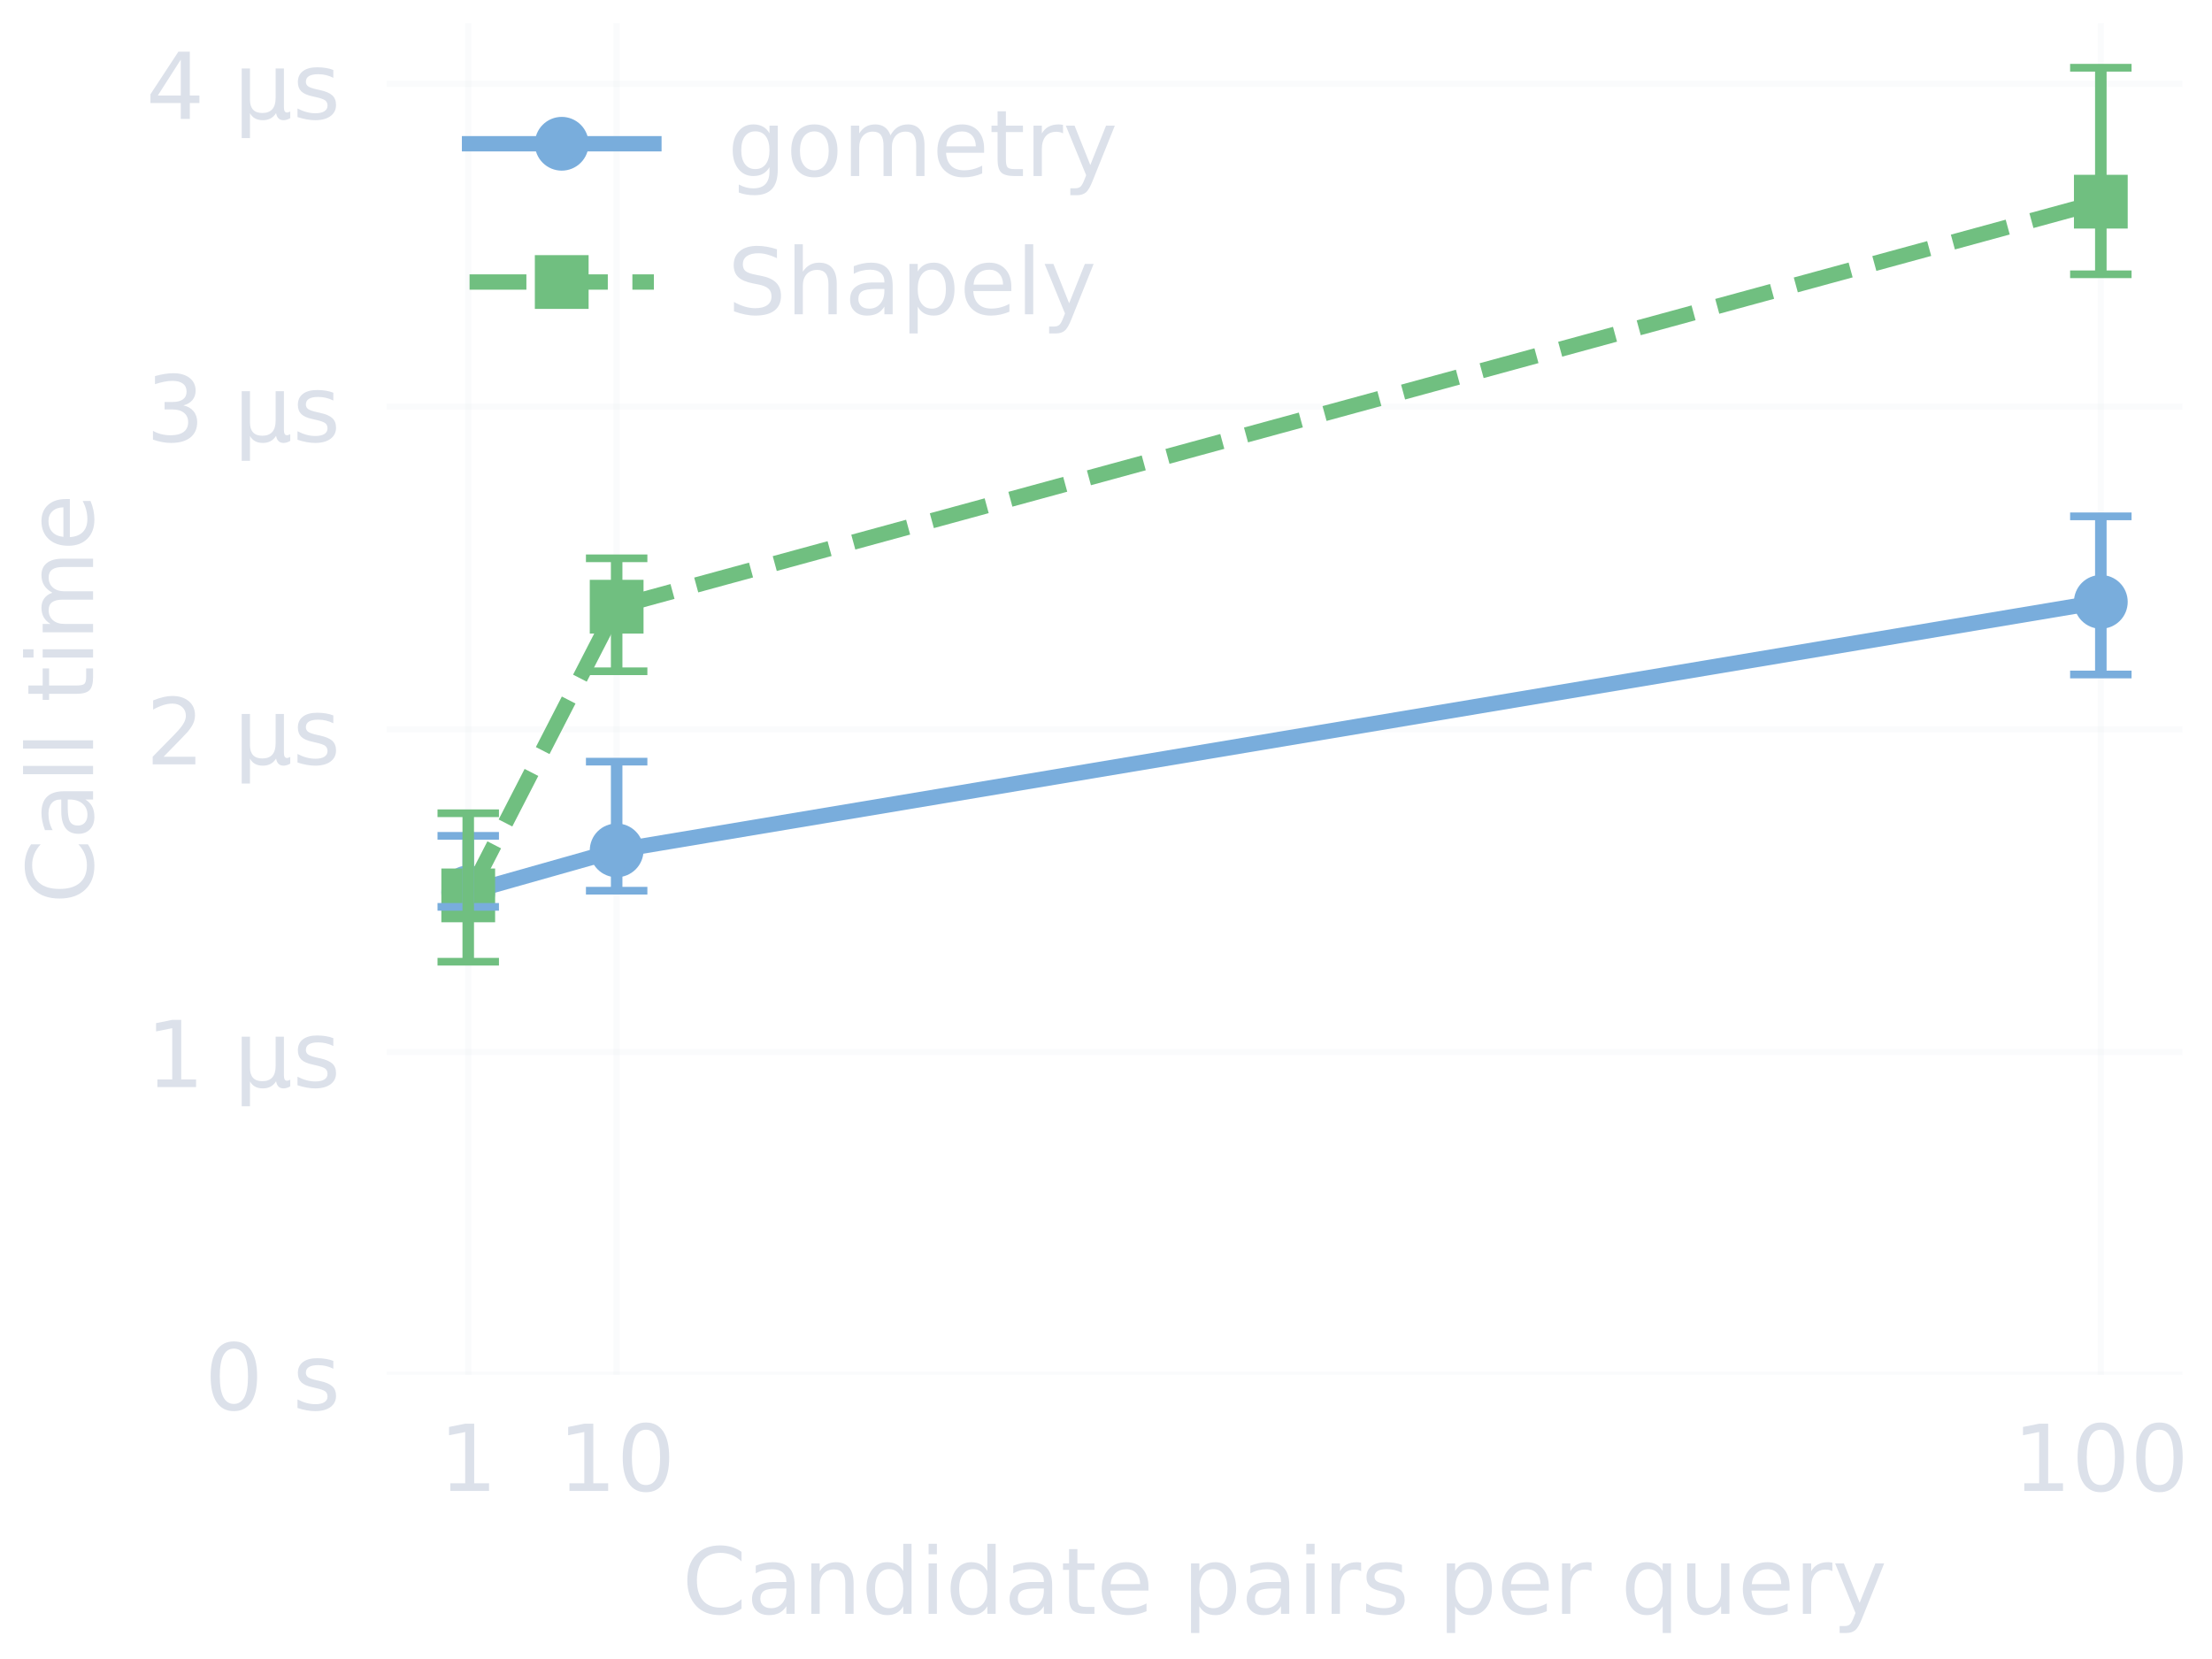
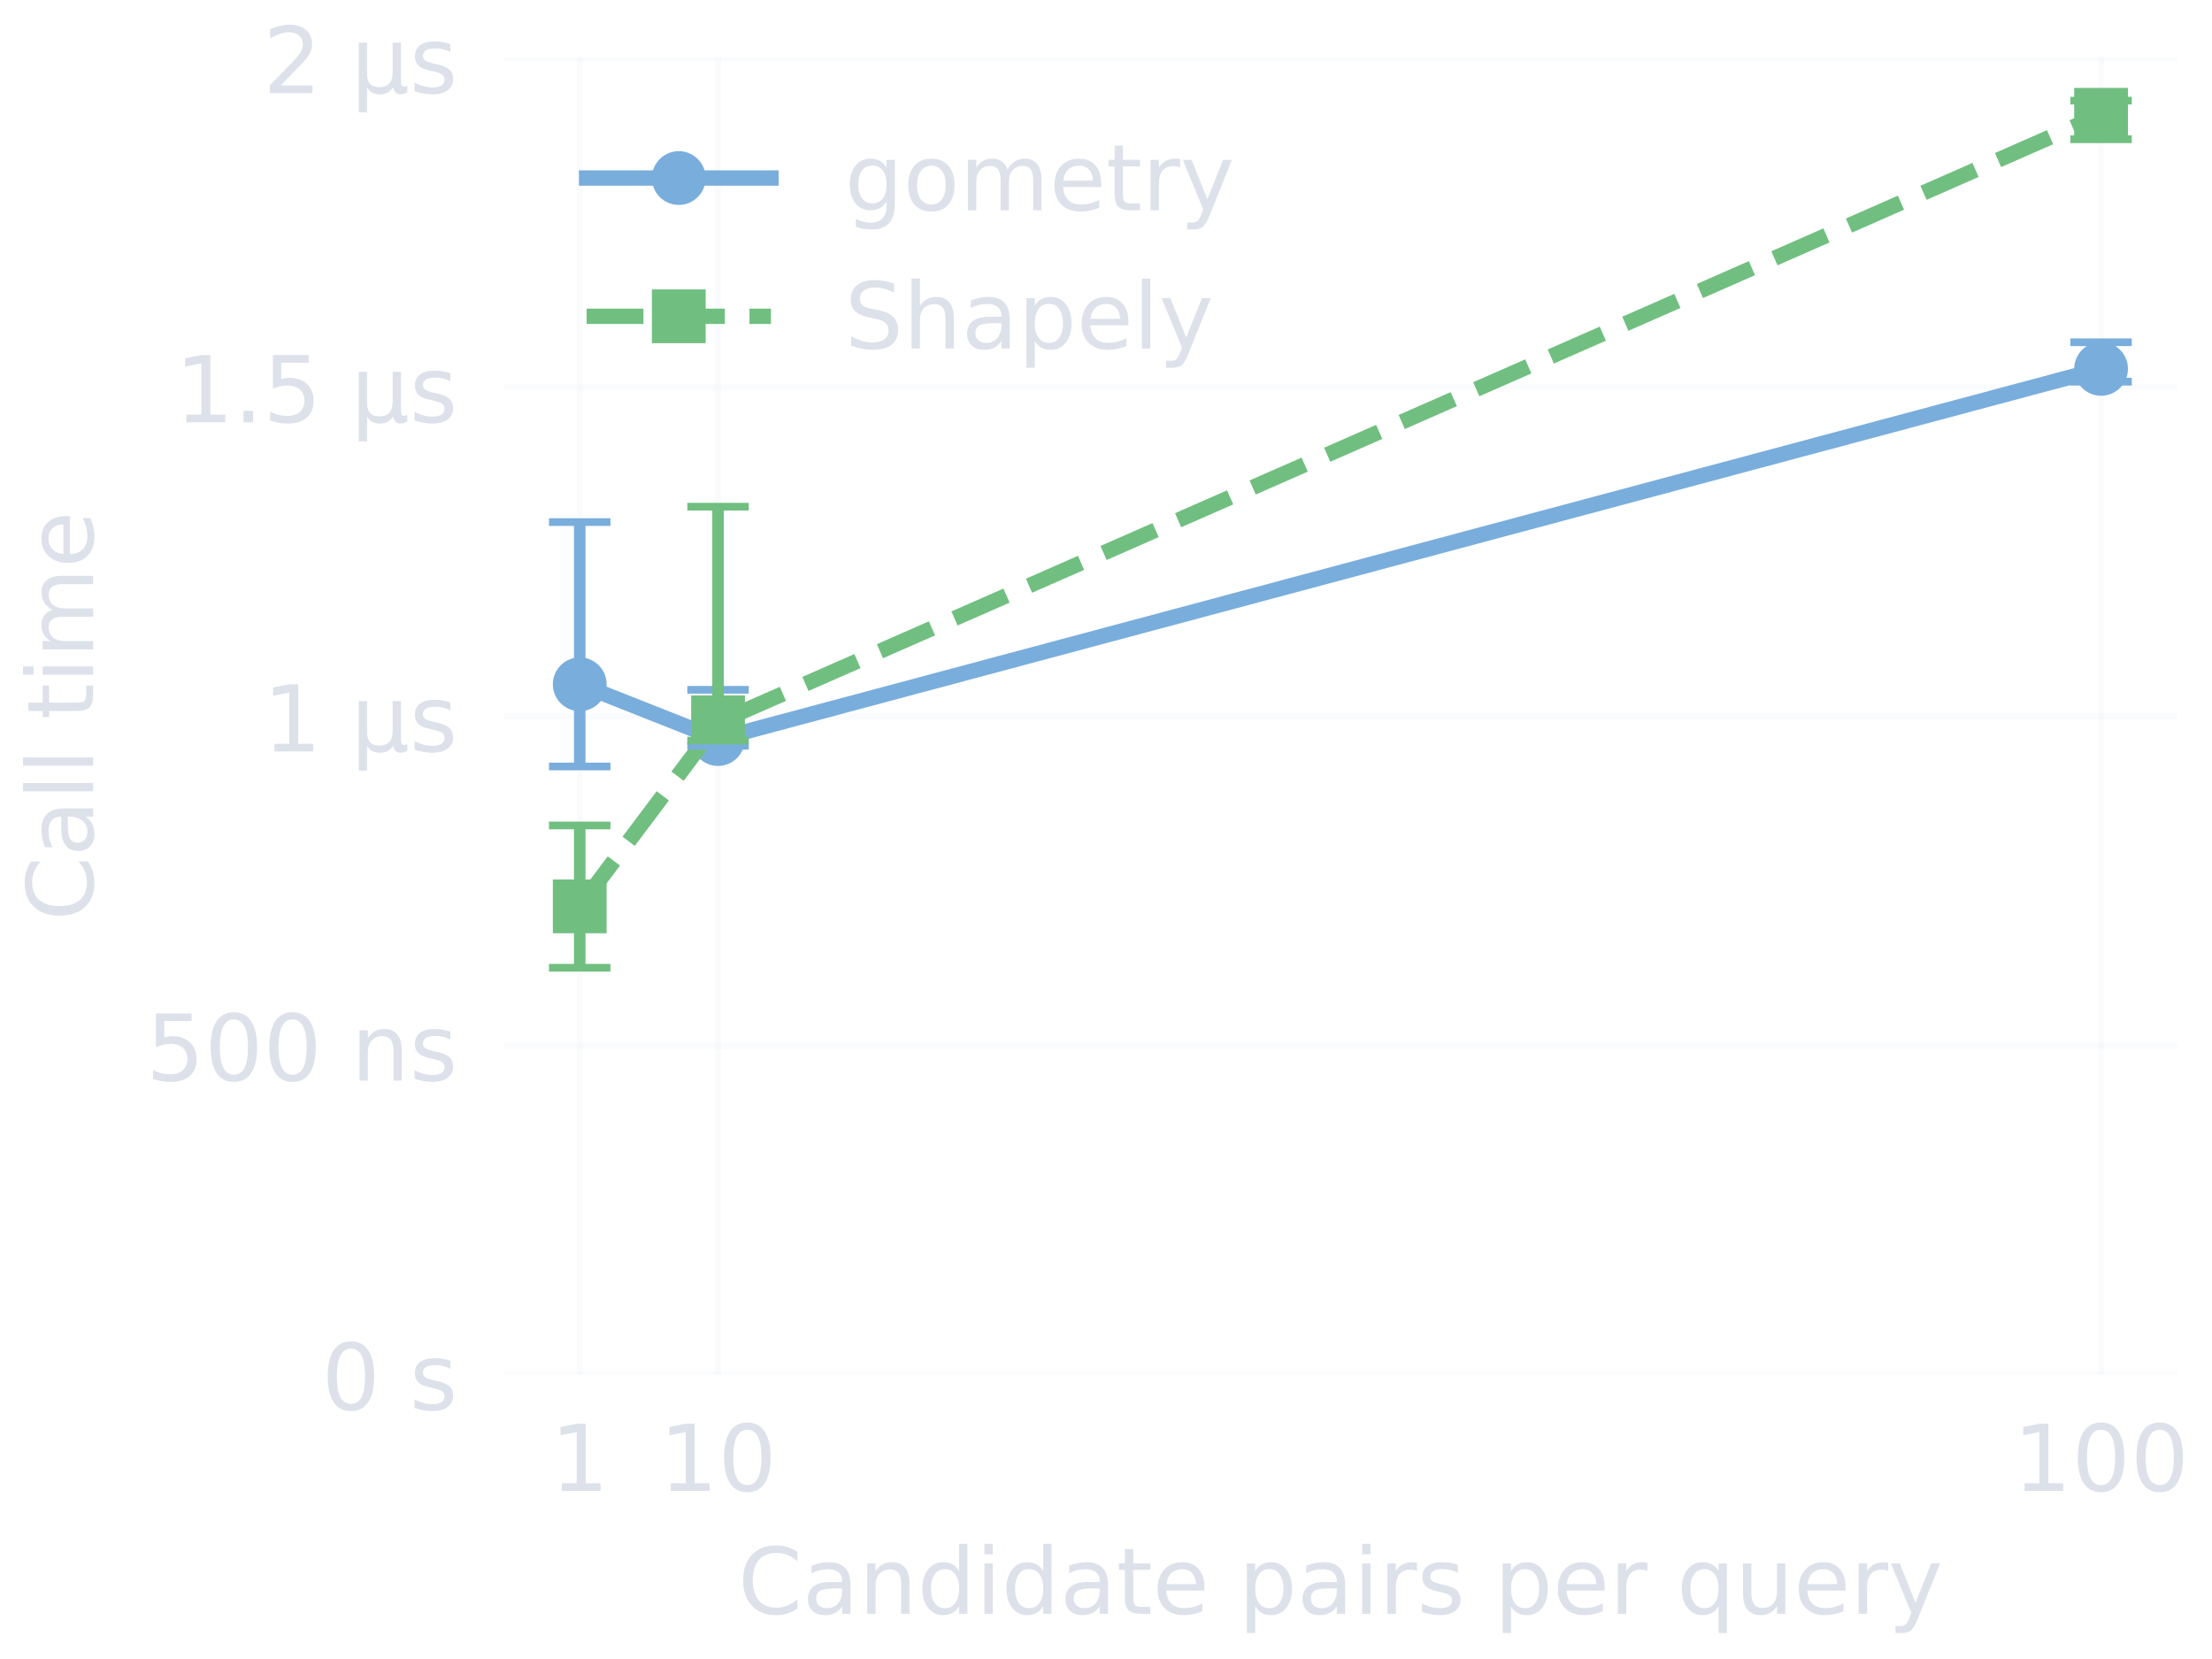
<svg xmlns="http://www.w3.org/2000/svg" xmlns:xlink="http://www.w3.org/1999/xlink" width="288pt" height="216pt" viewBox="0 0 288 216" version="1.1">
  <defs>
    <style type="text/css">*{stroke-linejoin: round; stroke-linecap: butt}</style>
  </defs>
  <g id="figure_1">
    <g id="patch_1">
      <path d="M 0 216 L 288 216 L 288 0 L 0 0 L 0 216 z " style="fill: none" />
    </g>
    <g id="axes_1">
      <g id="patch_2">
-         <path d="M 50.336 178.999 L 284.154 178.999 L 284.154 3 L 50.336 3 L 50.336 178.999 z " style="fill: none" />
+         <path d="M 65.576 178.999 L 283.462 178.999 L 283.462 7.461 L 65.576 7.461 L 65.576 178.999 z " style="fill: none" />
      </g>
      <g id="matplotlib.axis_1">
        <g id="xtick_1">
          <g id="line2d_1">
-             <path d="M 60.964 178.999 L 60.964 3 " clip-path="url(#pb2b42c8d13)" style="fill: none; stroke: #dce1ea; stroke-opacity: 0.16; stroke-width: 0.8; stroke-linecap: square" />
+             <path d="M 75.48 178.999 L 75.48 7.461 " clip-path="url(#paa96f9e204)" style="fill: none; stroke: #dce1ea; stroke-opacity: 0.16; stroke-width: 0.8; stroke-linecap: square" />
          </g>
          <g id="line2d_2" />
          <g id="text_1">
-             <g style="fill: #dce1ea" transform="translate(57.14678 194.116) scale(0.12 -0.12)">
+             <g style="fill: #dce1ea" transform="translate(71.66256 194.116) scale(0.12 -0.12)">
              <defs>
                <path id="DejaVuSans-14" d="M 794 531 L 1825 531 L 1825 4091 L 703 3866 L 703 4441 L 1819 4666 L 2450 4666 L 2450 531 L 3481 531 L 3481 0 L 794 0 L 794 531 z " transform="scale(0.015625)" />
              </defs>
              <use xlink:href="#DejaVuSans-14" />
            </g>
          </g>
        </g>
        <g id="xtick_2">
          <g id="line2d_3">
-             <path d="M 80.288 178.999 L 80.288 3 " clip-path="url(#pb2b42c8d13)" style="fill: none; stroke: #dce1ea; stroke-opacity: 0.16; stroke-width: 0.8; stroke-linecap: square" />
+             <path d="M 93.487 178.999 L 93.487 7.461 " clip-path="url(#paa96f9e204)" style="fill: none; stroke: #dce1ea; stroke-opacity: 0.16; stroke-width: 0.8; stroke-linecap: square" />
          </g>
          <g id="line2d_4" />
          <g id="text_2">
-             <g style="fill: #dce1ea" transform="translate(72.65309 194.116) scale(0.12 -0.12)">
+             <g style="fill: #dce1ea" transform="translate(85.85213 194.116) scale(0.12 -0.12)">
              <defs>
                <path id="DejaVuSans-13" d="M 2034 4250 Q 1547 4250 1301 3770 Q 1056 3291 1056 2328 Q 1056 1369 1301 889 Q 1547 409 2034 409 Q 2525 409 2770 889 Q 3016 1369 3016 2328 Q 3016 3291 2770 3770 Q 2525 4250 2034 4250 z M 2034 4750 Q 2819 4750 3233 4129 Q 3647 3509 3647 2328 Q 3647 1150 3233 529 Q 2819 -91 2034 -91 Q 1250 -91 836 529 Q 422 1150 422 2328 Q 422 3509 836 4129 Q 1250 4750 2034 4750 z " transform="scale(0.015625)" />
              </defs>
              <use xlink:href="#DejaVuSans-14" />
              <use xlink:href="#DejaVuSans-13" transform="translate(63.625 0)" />
            </g>
          </g>
        </g>
        <g id="xtick_3">
          <g id="line2d_5">
-             <path d="M 273.526 178.999 L 273.526 3 " clip-path="url(#pb2b42c8d13)" style="fill: none; stroke: #dce1ea; stroke-opacity: 0.16; stroke-width: 0.8; stroke-linecap: square" />
+             <path d="M 273.558 178.999 L 273.558 7.461 " clip-path="url(#paa96f9e204)" style="fill: none; stroke: #dce1ea; stroke-opacity: 0.16; stroke-width: 0.8; stroke-linecap: square" />
          </g>
          <g id="line2d_6" />
          <g id="text_3">
-             <g style="fill: #dce1ea" transform="translate(262.0738 194.116) scale(0.12 -0.12)">
+             <g style="fill: #dce1ea" transform="translate(262.1053 194.116) scale(0.12 -0.12)">
              <use xlink:href="#DejaVuSans-14" />
              <use xlink:href="#DejaVuSans-13" transform="translate(63.625 0)" />
              <use xlink:href="#DejaVuSans-13" transform="translate(127.25 0)" />
            </g>
          </g>
        </g>
        <g id="text_4">
-           <g style="fill: #dce1ea" transform="translate(88.8159 210.1169) scale(0.12 -0.12)">
+           <g style="fill: #dce1ea" transform="translate(96.08954 210.1169) scale(0.12 -0.12)">
            <defs>
              <path id="DejaVuSans-26" d="M 4122 4306 L 4122 3641 Q 3803 3938 3442 4084 Q 3081 4231 2675 4231 Q 1875 4231 1450 3742 Q 1025 3253 1025 2328 Q 1025 1406 1450 917 Q 1875 428 2675 428 Q 3081 428 3442 575 Q 3803 722 4122 1019 L 4122 359 Q 3791 134 3420 21 Q 3050 -91 2638 -91 Q 1578 -91 968 557 Q 359 1206 359 2328 Q 359 3453 968 4101 Q 1578 4750 2638 4750 Q 3056 4750 3426 4639 Q 3797 4528 4122 4306 z " transform="scale(0.015625)" />
              <path id="DejaVuSans-44" d="M 2194 1759 Q 1497 1759 1228 1600 Q 959 1441 959 1056 Q 959 750 1161 570 Q 1363 391 1709 391 Q 2188 391 2477 730 Q 2766 1069 2766 1631 L 2766 1759 L 2194 1759 z M 3341 1997 L 3341 0 L 2766 0 L 2766 531 Q 2569 213 2275 61 Q 1981 -91 1556 -91 Q 1019 -91 701 211 Q 384 513 384 1019 Q 384 1609 779 1909 Q 1175 2209 1959 2209 L 2766 2209 L 2766 2266 Q 2766 2663 2505 2880 Q 2244 3097 1772 3097 Q 1472 3097 1187 3025 Q 903 2953 641 2809 L 641 3341 Q 956 3463 1253 3523 Q 1550 3584 1831 3584 Q 2591 3584 2966 3190 Q 3341 2797 3341 1997 z " transform="scale(0.015625)" />
              <path id="DejaVuSans-51" d="M 3513 2113 L 3513 0 L 2938 0 L 2938 2094 Q 2938 2591 2744 2837 Q 2550 3084 2163 3084 Q 1697 3084 1428 2787 Q 1159 2491 1159 1978 L 1159 0 L 581 0 L 581 3500 L 1159 3500 L 1159 2956 Q 1366 3272 1645 3428 Q 1925 3584 2291 3584 Q 2894 3584 3203 3211 Q 3513 2838 3513 2113 z " transform="scale(0.015625)" />
              <path id="DejaVuSans-47" d="M 2906 2969 L 2906 4863 L 3481 4863 L 3481 0 L 2906 0 L 2906 525 Q 2725 213 2448 61 Q 2172 -91 1784 -91 Q 1150 -91 751 415 Q 353 922 353 1747 Q 353 2572 751 3078 Q 1150 3584 1784 3584 Q 2172 3584 2448 3432 Q 2725 3281 2906 2969 z M 947 1747 Q 947 1113 1208 752 Q 1469 391 1925 391 Q 2381 391 2643 752 Q 2906 1113 2906 1747 Q 2906 2381 2643 2742 Q 2381 3103 1925 3103 Q 1469 3103 1208 2742 Q 947 2381 947 1747 z " transform="scale(0.015625)" />
              <path id="DejaVuSans-4c" d="M 603 3500 L 1178 3500 L 1178 0 L 603 0 L 603 3500 z M 603 4863 L 1178 4863 L 1178 4134 L 603 4134 L 603 4863 z " transform="scale(0.015625)" />
              <path id="DejaVuSans-57" d="M 1172 4494 L 1172 3500 L 2356 3500 L 2356 3053 L 1172 3053 L 1172 1153 Q 1172 725 1289 603 Q 1406 481 1766 481 L 2356 481 L 2356 0 L 1766 0 Q 1100 0 847 248 Q 594 497 594 1153 L 594 3053 L 172 3053 L 172 3500 L 594 3500 L 594 4494 L 1172 4494 z " transform="scale(0.015625)" />
              <path id="DejaVuSans-48" d="M 3597 1894 L 3597 1613 L 953 1613 Q 991 1019 1311 708 Q 1631 397 2203 397 Q 2534 397 2845 478 Q 3156 559 3463 722 L 3463 178 Q 3153 47 2828 -22 Q 2503 -91 2169 -91 Q 1331 -91 842 396 Q 353 884 353 1716 Q 353 2575 817 3079 Q 1281 3584 2069 3584 Q 2775 3584 3186 3129 Q 3597 2675 3597 1894 z M 3022 2063 Q 3016 2534 2758 2815 Q 2500 3097 2075 3097 Q 1594 3097 1305 2825 Q 1016 2553 972 2059 L 3022 2063 z " transform="scale(0.015625)" />
              <path id="DejaVuSans-3" transform="scale(0.015625)" />
              <path id="DejaVuSans-53" d="M 1159 525 L 1159 -1331 L 581 -1331 L 581 3500 L 1159 3500 L 1159 2969 Q 1341 3281 1617 3432 Q 1894 3584 2278 3584 Q 2916 3584 3314 3078 Q 3713 2572 3713 1747 Q 3713 922 3314 415 Q 2916 -91 2278 -91 Q 1894 -91 1617 61 Q 1341 213 1159 525 z M 3116 1747 Q 3116 2381 2855 2742 Q 2594 3103 2138 3103 Q 1681 3103 1420 2742 Q 1159 2381 1159 1747 Q 1159 1113 1420 752 Q 1681 391 2138 391 Q 2594 391 2855 752 Q 3116 1113 3116 1747 z " transform="scale(0.015625)" />
              <path id="DejaVuSans-55" d="M 2631 2963 Q 2534 3019 2420 3045 Q 2306 3072 2169 3072 Q 1681 3072 1420 2755 Q 1159 2438 1159 1844 L 1159 0 L 581 0 L 581 3500 L 1159 3500 L 1159 2956 Q 1341 3275 1631 3429 Q 1922 3584 2338 3584 Q 2397 3584 2469 3576 Q 2541 3569 2628 3553 L 2631 2963 z " transform="scale(0.015625)" />
              <path id="DejaVuSans-56" d="M 2834 3397 L 2834 2853 Q 2591 2978 2328 3040 Q 2066 3103 1784 3103 Q 1356 3103 1142 2972 Q 928 2841 928 2578 Q 928 2378 1081 2264 Q 1234 2150 1697 2047 L 1894 2003 Q 2506 1872 2764 1633 Q 3022 1394 3022 966 Q 3022 478 2636 193 Q 2250 -91 1575 -91 Q 1294 -91 989 -36 Q 684 19 347 128 L 347 722 Q 666 556 975 473 Q 1284 391 1588 391 Q 1994 391 2212 530 Q 2431 669 2431 922 Q 2431 1156 2273 1281 Q 2116 1406 1581 1522 L 1381 1569 Q 847 1681 609 1914 Q 372 2147 372 2553 Q 372 3047 722 3315 Q 1072 3584 1716 3584 Q 2034 3584 2315 3537 Q 2597 3491 2834 3397 z " transform="scale(0.015625)" />
              <path id="DejaVuSans-54" d="M 947 1747 Q 947 1113 1208 752 Q 1469 391 1925 391 Q 2381 391 2643 752 Q 2906 1113 2906 1747 Q 2906 2381 2643 2742 Q 2381 3103 1925 3103 Q 1469 3103 1208 2742 Q 947 2381 947 1747 z M 2906 525 Q 2725 213 2448 61 Q 2172 -91 1784 -91 Q 1150 -91 751 415 Q 353 922 353 1747 Q 353 2572 751 3078 Q 1150 3584 1784 3584 Q 2172 3584 2448 3432 Q 2725 3281 2906 2969 L 2906 3500 L 3481 3500 L 3481 -1331 L 2906 -1331 L 2906 525 z " transform="scale(0.015625)" />
              <path id="DejaVuSans-58" d="M 544 1381 L 544 3500 L 1119 3500 L 1119 1403 Q 1119 906 1312 657 Q 1506 409 1894 409 Q 2359 409 2629 706 Q 2900 1003 2900 1516 L 2900 3500 L 3475 3500 L 3475 0 L 2900 0 L 2900 538 Q 2691 219 2414 64 Q 2138 -91 1772 -91 Q 1169 -91 856 284 Q 544 659 544 1381 z M 1991 3584 L 1991 3584 z " transform="scale(0.015625)" />
              <path id="DejaVuSans-5c" d="M 2059 -325 Q 1816 -950 1584 -1140 Q 1353 -1331 966 -1331 L 506 -1331 L 506 -850 L 844 -850 Q 1081 -850 1212 -737 Q 1344 -625 1503 -206 L 1606 56 L 191 3500 L 800 3500 L 1894 763 L 2988 3500 L 3597 3500 L 2059 -325 z " transform="scale(0.015625)" />
            </defs>
            <use xlink:href="#DejaVuSans-26" />
            <use xlink:href="#DejaVuSans-44" transform="translate(69.82812 0)" />
            <use xlink:href="#DejaVuSans-51" transform="translate(131.1094 0)" />
            <use xlink:href="#DejaVuSans-47" transform="translate(194.4844 0)" />
            <use xlink:href="#DejaVuSans-4c" transform="translate(257.9688 0)" />
            <use xlink:href="#DejaVuSans-47" transform="translate(285.75 0)" />
            <use xlink:href="#DejaVuSans-44" transform="translate(349.2344 0)" />
            <use xlink:href="#DejaVuSans-57" transform="translate(410.5156 0)" />
            <use xlink:href="#DejaVuSans-48" transform="translate(449.7188 0)" />
            <use xlink:href="#DejaVuSans-3" transform="translate(511.25 0)" />
            <use xlink:href="#DejaVuSans-53" transform="translate(543.0312 0)" />
            <use xlink:href="#DejaVuSans-44" transform="translate(606.5156 0)" />
            <use xlink:href="#DejaVuSans-4c" transform="translate(667.7969 0)" />
            <use xlink:href="#DejaVuSans-55" transform="translate(695.5781 0)" />
            <use xlink:href="#DejaVuSans-56" transform="translate(736.6875 0)" />
            <use xlink:href="#DejaVuSans-3" transform="translate(788.7812 0)" />
            <use xlink:href="#DejaVuSans-53" transform="translate(820.5625 0)" />
            <use xlink:href="#DejaVuSans-48" transform="translate(884.0469 0)" />
            <use xlink:href="#DejaVuSans-55" transform="translate(945.5781 0)" />
            <use xlink:href="#DejaVuSans-3" transform="translate(986.6875 0)" />
            <use xlink:href="#DejaVuSans-54" transform="translate(1018.469 0)" />
            <use xlink:href="#DejaVuSans-58" transform="translate(1081.953 0)" />
            <use xlink:href="#DejaVuSans-48" transform="translate(1145.328 0)" />
            <use xlink:href="#DejaVuSans-55" transform="translate(1206.859 0)" />
            <use xlink:href="#DejaVuSans-5c" transform="translate(1247.969 0)" />
          </g>
        </g>
      </g>
      <g id="matplotlib.axis_2">
        <g id="ytick_1">
          <g id="line2d_7">
-             <path d="M 50.336 178.999 L 284.154 178.999 " clip-path="url(#pb2b42c8d13)" style="fill: none; stroke: #dce1ea; stroke-opacity: 0.16; stroke-width: 0.8; stroke-linecap: square" />
+             <path d="M 65.576 178.999 L 283.462 178.999 " clip-path="url(#paa96f9e204)" style="fill: none; stroke: #dce1ea; stroke-opacity: 0.16; stroke-width: 0.8; stroke-linecap: square" />
          </g>
          <g id="line2d_8" />
          <g id="text_5">
-             <g style="fill: #dce1ea" transform="translate(26.63618 183.5574) scale(0.12 -0.12)">
+             <g style="fill: #dce1ea" transform="translate(41.87618 183.5574) scale(0.12 -0.12)">
              <use xlink:href="#DejaVuSans-13" />
              <use xlink:href="#DejaVuSans-3" transform="translate(63.625 0)" />
              <use xlink:href="#DejaVuSans-56" transform="translate(95.40625 0)" />
            </g>
          </g>
        </g>
        <g id="ytick_2">
          <g id="line2d_9">
-             <path d="M 50.336 136.979 L 284.154 136.979 " clip-path="url(#pb2b42c8d13)" style="fill: none; stroke: #dce1ea; stroke-opacity: 0.16; stroke-width: 0.8; stroke-linecap: square" />
+             <path d="M 65.576 136.139 L 283.462 136.139 " clip-path="url(#paa96f9e204)" style="fill: none; stroke: #dce1ea; stroke-opacity: 0.16; stroke-width: 0.8; stroke-linecap: square" />
          </g>
          <g id="line2d_10" />
          <g id="text_6">
-             <g style="fill: #dce1ea" transform="translate(19.00118 141.5379) scale(0.12 -0.12)">
+             <g style="fill: #dce1ea" transform="translate(19.00118 140.6974) scale(0.12 -0.12)">
+               <defs>
+                 <path id="DejaVuSans-18" d="M 691 4666 L 3169 4666 L 3169 4134 L 1269 4134 L 1269 2991 Q 1406 3038 1543 3061 Q 1681 3084 1819 3084 Q 2600 3084 3056 2656 Q 3513 2228 3513 1497 Q 3513 744 3044 326 Q 2575 -91 1722 -91 Q 1428 -91 1123 -41 Q 819 9 494 109 L 494 744 Q 775 591 1075 516 Q 1375 441 1709 441 Q 2250 441 2565 725 Q 2881 1009 2881 1497 Q 2881 1984 2565 2268 Q 2250 2553 1709 2553 Q 1456 2553 1204 2497 Q 953 2441 691 2322 L 691 4666 z " transform="scale(0.015625)" />
+               </defs>
+               <use xlink:href="#DejaVuSans-18" />
+               <use xlink:href="#DejaVuSans-13" transform="translate(63.625 0)" />
+               <use xlink:href="#DejaVuSans-13" transform="translate(127.25 0)" />
+               <use xlink:href="#DejaVuSans-3" transform="translate(190.875 0)" />
+               <use xlink:href="#DejaVuSans-51" transform="translate(222.6562 0)" />
+               <use xlink:href="#DejaVuSans-56" transform="translate(286.0312 0)" />
+             </g>
+           </g>
+         </g>
+         <g id="ytick_3">
+           <g id="line2d_11">
+             <path d="M 65.576 93.279 L 283.462 93.279 " clip-path="url(#paa96f9e204)" style="fill: none; stroke: #dce1ea; stroke-opacity: 0.16; stroke-width: 0.8; stroke-linecap: square" />
+           </g>
+           <g id="line2d_12" />
+           <g id="text_7">
+             <g style="fill: #dce1ea" transform="translate(34.24118 97.83742) scale(0.12 -0.12)">
              <defs>
                <path id="DejaVuSans-77" d="M 544 -1331 L 544 3500 L 1119 3500 L 1119 1325 Q 1119 872 1334 640 Q 1550 409 1972 409 Q 2434 409 2667 671 Q 2900 934 2900 1459 L 2900 3500 L 3475 3500 L 3475 806 Q 3475 619 3529 530 Q 3584 441 3700 441 Q 3728 441 3778 458 Q 3828 475 3916 513 L 3916 50 Q 3788 -22 3673 -56 Q 3559 -91 3450 -91 Q 3234 -91 3106 31 Q 2978 153 2931 403 Q 2775 156 2548 32 Q 2322 -91 2016 -91 Q 1697 -91 1473 31 Q 1250 153 1119 397 L 1119 -1331 L 544 -1331 z " transform="scale(0.015625)" />
              </defs>
              <use xlink:href="#DejaVuSans-14" />
              <use xlink:href="#DejaVuSans-3" transform="translate(63.625 0)" />
              <use xlink:href="#DejaVuSans-77" transform="translate(95.40625 0)" />
              <use xlink:href="#DejaVuSans-56" transform="translate(159.0312 0)" />
            </g>
          </g>
        </g>
-         <g id="ytick_3">
-           <g id="line2d_11">
-             <path d="M 50.336 94.96 L 284.154 94.96 " clip-path="url(#pb2b42c8d13)" style="fill: none; stroke: #dce1ea; stroke-opacity: 0.16; stroke-width: 0.8; stroke-linecap: square" />
-           </g>
-           <g id="line2d_12" />
-           <g id="text_7">
-             <g style="fill: #dce1ea" transform="translate(19.00118 99.51846) scale(0.12 -0.12)">
+         <g id="ytick_4">
+           <g id="line2d_13">
+             <path d="M 65.576 50.419 L 283.462 50.419 " clip-path="url(#paa96f9e204)" style="fill: none; stroke: #dce1ea; stroke-opacity: 0.16; stroke-width: 0.8; stroke-linecap: square" />
+           </g>
+           <g id="line2d_14" />
+           <g id="text_8">
+             <g style="fill: #dce1ea" transform="translate(22.79243 54.97743) scale(0.12 -0.12)">
+               <defs>
+                 <path id="DejaVuSans-11" d="M 684 794 L 1344 794 L 1344 0 L 684 0 L 684 794 z " transform="scale(0.015625)" />
+               </defs>
+               <use xlink:href="#DejaVuSans-14" />
+               <use xlink:href="#DejaVuSans-11" transform="translate(63.625 0)" />
+               <use xlink:href="#DejaVuSans-18" transform="translate(95.40625 0)" />
+               <use xlink:href="#DejaVuSans-3" transform="translate(159.0312 0)" />
+               <use xlink:href="#DejaVuSans-77" transform="translate(190.8125 0)" />
+               <use xlink:href="#DejaVuSans-56" transform="translate(254.4375 0)" />
+             </g>
+           </g>
+         </g>
+         <g id="ytick_5">
+           <g id="line2d_15">
+             <path d="M 65.576 7.559 L 283.462 7.559 " clip-path="url(#paa96f9e204)" style="fill: none; stroke: #dce1ea; stroke-opacity: 0.16; stroke-width: 0.8; stroke-linecap: square" />
+           </g>
+           <g id="line2d_16" />
+           <g id="text_9">
+             <g style="fill: #dce1ea" transform="translate(34.24118 12.11743) scale(0.12 -0.12)">
              <defs>
                <path id="DejaVuSans-15" d="M 1228 531 L 3431 531 L 3431 0 L 469 0 L 469 531 Q 828 903 1448 1529 Q 2069 2156 2228 2338 Q 2531 2678 2651 2914 Q 2772 3150 2772 3378 Q 2772 3750 2511 3984 Q 2250 4219 1831 4219 Q 1534 4219 1204 4116 Q 875 4013 500 3803 L 500 4441 Q 881 4594 1212 4672 Q 1544 4750 1819 4750 Q 2544 4750 2975 4387 Q 3406 4025 3406 3419 Q 3406 3131 3298 2873 Q 3191 2616 2906 2266 Q 2828 2175 2409 1742 Q 1991 1309 1228 531 z " transform="scale(0.015625)" />
              </defs>
              <use xlink:href="#DejaVuSans-15" />
              <use xlink:href="#DejaVuSans-3" transform="translate(63.625 0)" />
              <use xlink:href="#DejaVuSans-77" transform="translate(95.40625 0)" />
              <use xlink:href="#DejaVuSans-56" transform="translate(159.0312 0)" />
            </g>
          </g>
        </g>
-         <g id="ytick_4">
-           <g id="line2d_13">
-             <path d="M 50.336 52.94 L 284.154 52.94 " clip-path="url(#pb2b42c8d13)" style="fill: none; stroke: #dce1ea; stroke-opacity: 0.16; stroke-width: 0.8; stroke-linecap: square" />
-           </g>
-           <g id="line2d_14" />
-           <g id="text_8">
-             <g style="fill: #dce1ea" transform="translate(19.00118 57.49898) scale(0.12 -0.12)">
-               <defs>
-                 <path id="DejaVuSans-16" d="M 2597 2516 Q 3050 2419 3304 2112 Q 3559 1806 3559 1356 Q 3559 666 3084 287 Q 2609 -91 1734 -91 Q 1441 -91 1130 -33 Q 819 25 488 141 L 488 750 Q 750 597 1062 519 Q 1375 441 1716 441 Q 2309 441 2620 675 Q 2931 909 2931 1356 Q 2931 1769 2642 2001 Q 2353 2234 1838 2234 L 1294 2234 L 1294 2753 L 1863 2753 Q 2328 2753 2575 2939 Q 2822 3125 2822 3475 Q 2822 3834 2567 4026 Q 2313 4219 1838 4219 Q 1578 4219 1281 4162 Q 984 4106 628 3988 L 628 4550 Q 988 4650 1302 4700 Q 1616 4750 1894 4750 Q 2613 4750 3031 4423 Q 3450 4097 3450 3541 Q 3450 3153 3228 2886 Q 3006 2619 2597 2516 z " transform="scale(0.015625)" />
-               </defs>
-               <use xlink:href="#DejaVuSans-16" />
-               <use xlink:href="#DejaVuSans-3" transform="translate(63.625 0)" />
-               <use xlink:href="#DejaVuSans-77" transform="translate(95.40625 0)" />
-               <use xlink:href="#DejaVuSans-56" transform="translate(159.0312 0)" />
-             </g>
-           </g>
-         </g>
-         <g id="ytick_5">
-           <g id="line2d_15">
-             <path d="M 50.336 10.921 L 284.154 10.921 " clip-path="url(#pb2b42c8d13)" style="fill: none; stroke: #dce1ea; stroke-opacity: 0.16; stroke-width: 0.8; stroke-linecap: square" />
-           </g>
-           <g id="line2d_16" />
-           <g id="text_9">
-             <g style="fill: #dce1ea" transform="translate(19.00118 15.4795) scale(0.12 -0.12)">
-               <defs>
-                 <path id="DejaVuSans-17" d="M 2419 4116 L 825 1625 L 2419 1625 L 2419 4116 z M 2253 4666 L 3047 4666 L 3047 1625 L 3713 1625 L 3713 1100 L 3047 1100 L 3047 0 L 2419 0 L 2419 1100 L 313 1100 L 313 1709 L 2253 4666 z " transform="scale(0.015625)" />
-               </defs>
-               <use xlink:href="#DejaVuSans-17" />
-               <use xlink:href="#DejaVuSans-3" transform="translate(63.625 0)" />
-               <use xlink:href="#DejaVuSans-77" transform="translate(95.40625 0)" />
-               <use xlink:href="#DejaVuSans-56" transform="translate(159.0312 0)" />
-             </g>
-           </g>
-         </g>
        <g id="text_10">
-           <g style="fill: #dce1ea" transform="translate(12.11837 117.662) rotate(-90) scale(0.12 -0.12)">
+           <g style="fill: #dce1ea" transform="translate(12.11837 119.8924) rotate(-90) scale(0.12 -0.12)">
            <defs>
              <path id="DejaVuSans-4f" d="M 603 4863 L 1178 4863 L 1178 0 L 603 0 L 603 4863 z " transform="scale(0.015625)" />
              <path id="DejaVuSans-50" d="M 3328 2828 Q 3544 3216 3844 3400 Q 4144 3584 4550 3584 Q 5097 3584 5394 3201 Q 5691 2819 5691 2113 L 5691 0 L 5113 0 L 5113 2094 Q 5113 2597 4934 2840 Q 4756 3084 4391 3084 Q 3944 3084 3684 2787 Q 3425 2491 3425 1978 L 3425 0 L 2847 0 L 2847 2094 Q 2847 2600 2669 2842 Q 2491 3084 2119 3084 Q 1678 3084 1418 2786 Q 1159 2488 1159 1978 L 1159 0 L 581 0 L 581 3500 L 1159 3500 L 1159 2956 Q 1356 3278 1631 3431 Q 1906 3584 2284 3584 Q 2666 3584 2933 3390 Q 3200 3197 3328 2828 z " transform="scale(0.015625)" />
            </defs>
            <use xlink:href="#DejaVuSans-26" />
            <use xlink:href="#DejaVuSans-44" transform="translate(69.82812 0)" />
            <use xlink:href="#DejaVuSans-4f" transform="translate(131.1094 0)" />
            <use xlink:href="#DejaVuSans-4f" transform="translate(158.8906 0)" />
            <use xlink:href="#DejaVuSans-3" transform="translate(186.6719 0)" />
            <use xlink:href="#DejaVuSans-57" transform="translate(218.4531 0)" />
            <use xlink:href="#DejaVuSans-4c" transform="translate(257.6562 0)" />
            <use xlink:href="#DejaVuSans-50" transform="translate(285.4375 0)" />
            <use xlink:href="#DejaVuSans-48" transform="translate(382.8438 0)" />
          </g>
        </g>
      </g>
      <g id="line2d_17">
-         <path d="M 60.964 116.18 L 80.288 110.717 L 273.526 78.362 " clip-path="url(#pb2b42c8d13)" style="fill: none; stroke: #79addc; stroke-width: 2; stroke-linecap: square" />
+         <path d="M 75.48 89.094 L 93.487 96.225 L 273.558 48.026 " clip-path="url(#paa96f9e204)" style="fill: none; stroke: #79addc; stroke-width: 2; stroke-linecap: square" />
        <defs>
          <path id="mc495885b15" d="M 0 3 C 0.796 3 1.559 2.684 2.121 2.121 C 2.684 1.559 3 0.796 3 0 C 3 -0.796 2.684 -1.559 2.121 -2.121 C 1.559 -2.684 0.796 -3 0 -3 C -0.796 -3 -1.559 -2.684 -2.121 -2.121 C -2.684 -1.559 -3 -0.796 -3 0 C -3 0.796 -2.684 1.559 -2.121 2.121 C -1.559 2.684 -0.796 3 0 3 z " style="stroke: #79addc" />
        </defs>
-         <g clip-path="url(#pb2b42c8d13)">
-           <use xlink:href="#mc495885b15" x="60.964" y="116.18" style="fill: #79addc; stroke: #79addc" />
-           <use xlink:href="#mc495885b15" x="80.288" y="110.717" style="fill: #79addc; stroke: #79addc" />
-           <use xlink:href="#mc495885b15" x="273.526" y="78.362" style="fill: #79addc; stroke: #79addc" />
+         <g clip-path="url(#paa96f9e204)">
+           <use xlink:href="#mc495885b15" x="75.48" y="89.094" style="fill: #79addc; stroke: #79addc" />
+           <use xlink:href="#mc495885b15" x="93.487" y="96.225" style="fill: #79addc; stroke: #79addc" />
+           <use xlink:href="#mc495885b15" x="273.558" y="48.026" style="fill: #79addc; stroke: #79addc" />
        </g>
      </g>
      <g id="line2d_18">
-         <path d="M 60.964 116.579 L 80.288 78.992 L 273.526 26.258 " clip-path="url(#pb2b42c8d13)" style="fill: none; stroke-dasharray: 7.4,3.2; stroke-dashoffset: 0; stroke: #70bf80; stroke-width: 2" />
+         <path d="M 75.48 118.009 L 93.487 94.046 L 273.558 14.944 " clip-path="url(#paa96f9e204)" style="fill: none; stroke-dasharray: 7.4,3.2; stroke-dashoffset: 0; stroke: #70bf80; stroke-width: 2" />
        <defs>
          <path id="m3add8ec235" d="M -3 3 L 3 3 L 3 -3 L -3 -3 z " style="stroke: #70bf80; stroke-linejoin: miter" />
        </defs>
-         <g clip-path="url(#pb2b42c8d13)">
-           <use xlink:href="#m3add8ec235" x="60.964" y="116.579" style="fill: #70bf80; stroke: #70bf80; stroke-linejoin: miter" />
-           <use xlink:href="#m3add8ec235" x="80.288" y="78.992" style="fill: #70bf80; stroke: #70bf80; stroke-linejoin: miter" />
-           <use xlink:href="#m3add8ec235" x="273.526" y="26.258" style="fill: #70bf80; stroke: #70bf80; stroke-linejoin: miter" />
+         <g clip-path="url(#paa96f9e204)">
+           <use xlink:href="#m3add8ec235" x="75.48" y="118.009" style="fill: #70bf80; stroke: #70bf80; stroke-linejoin: miter" />
+           <use xlink:href="#m3add8ec235" x="93.487" y="94.046" style="fill: #70bf80; stroke: #70bf80; stroke-linejoin: miter" />
+           <use xlink:href="#m3add8ec235" x="273.558" y="14.944" style="fill: #70bf80; stroke: #70bf80; stroke-linejoin: miter" />
        </g>
      </g>
      <g id="LineCollection_1">
-         <path d="M 60.964 118.071 L 60.964 108.826 " clip-path="url(#pb2b42c8d13)" style="fill: none; stroke: #79addc; stroke-width: 1.5" />
+         <path d="M 75.48 99.791 L 75.48 67.976 " clip-path="url(#paa96f9e204)" style="fill: none; stroke: #79addc; stroke-width: 1.5" />
      </g>
      <g id="line2d_19">
        <defs>
          <path id="m60857985ae" d="M 4 0 L -4 -0 " style="stroke: #79addc" />
        </defs>
-         <g clip-path="url(#pb2b42c8d13)">
-           <use xlink:href="#m60857985ae" x="60.964" y="118.071" style="fill: #79addc; stroke: #79addc" />
+         <g clip-path="url(#paa96f9e204)">
+           <use xlink:href="#m60857985ae" x="75.48" y="99.791" style="fill: #79addc; stroke: #79addc" />
        </g>
      </g>
      <g id="line2d_20">
-         <g clip-path="url(#pb2b42c8d13)">
-           <use xlink:href="#m60857985ae" x="60.964" y="108.826" style="fill: #79addc; stroke: #79addc" />
+         <g clip-path="url(#paa96f9e204)">
+           <use xlink:href="#m60857985ae" x="75.48" y="67.976" style="fill: #79addc; stroke: #79addc" />
        </g>
      </g>
      <g id="LineCollection_2">
-         <path d="M 80.288 115.97 L 80.288 99.162 " clip-path="url(#pb2b42c8d13)" style="fill: none; stroke: #79addc; stroke-width: 1.5" />
+         <path d="M 93.487 97.094 L 93.487 89.813 " clip-path="url(#paa96f9e204)" style="fill: none; stroke: #79addc; stroke-width: 1.5" />
      </g>
      <g id="line2d_21">
-         <g clip-path="url(#pb2b42c8d13)">
-           <use xlink:href="#m60857985ae" x="80.288" y="115.97" style="fill: #79addc; stroke: #79addc" />
+         <g clip-path="url(#paa96f9e204)">
+           <use xlink:href="#m60857985ae" x="93.487" y="97.094" style="fill: #79addc; stroke: #79addc" />
        </g>
      </g>
      <g id="line2d_22">
-         <g clip-path="url(#pb2b42c8d13)">
-           <use xlink:href="#m60857985ae" x="80.288" y="99.162" style="fill: #79addc; stroke: #79addc" />
+         <g clip-path="url(#paa96f9e204)">
+           <use xlink:href="#m60857985ae" x="93.487" y="89.813" style="fill: #79addc; stroke: #79addc" />
        </g>
      </g>
      <g id="LineCollection_3">
-         <path d="M 273.526 87.817 L 273.526 67.227 " clip-path="url(#pb2b42c8d13)" style="fill: none; stroke: #79addc; stroke-width: 1.5" />
+         <path d="M 273.558 49.694 L 273.558 44.561 " clip-path="url(#paa96f9e204)" style="fill: none; stroke: #79addc; stroke-width: 1.5" />
      </g>
      <g id="line2d_23">
-         <g clip-path="url(#pb2b42c8d13)">
-           <use xlink:href="#m60857985ae" x="273.526" y="87.817" style="fill: #79addc; stroke: #79addc" />
+         <g clip-path="url(#paa96f9e204)">
+           <use xlink:href="#m60857985ae" x="273.558" y="49.694" style="fill: #79addc; stroke: #79addc" />
        </g>
      </g>
      <g id="line2d_24">
-         <g clip-path="url(#pb2b42c8d13)">
-           <use xlink:href="#m60857985ae" x="273.526" y="67.227" style="fill: #79addc; stroke: #79addc" />
+         <g clip-path="url(#paa96f9e204)">
+           <use xlink:href="#m60857985ae" x="273.558" y="44.561" style="fill: #79addc; stroke: #79addc" />
        </g>
      </g>
      <g id="LineCollection_4">
-         <path d="M 60.964 125.214 L 60.964 105.885 " clip-path="url(#pb2b42c8d13)" style="fill: none; stroke: #70bf80; stroke-width: 1.5" />
+         <path d="M 75.48 125.996 L 75.48 107.473 " clip-path="url(#paa96f9e204)" style="fill: none; stroke: #70bf80; stroke-width: 1.5" />
      </g>
      <g id="line2d_25">
        <defs>
          <path id="m3a4c5e80bb" d="M 4 0 L -4 -0 " style="stroke: #70bf80" />
        </defs>
-         <g clip-path="url(#pb2b42c8d13)">
-           <use xlink:href="#m3a4c5e80bb" x="60.964" y="125.214" style="fill: #70bf80; stroke: #70bf80" />
+         <g clip-path="url(#paa96f9e204)">
+           <use xlink:href="#m3a4c5e80bb" x="75.48" y="125.996" style="fill: #70bf80; stroke: #70bf80" />
        </g>
      </g>
      <g id="line2d_26">
-         <g clip-path="url(#pb2b42c8d13)">
-           <use xlink:href="#m3a4c5e80bb" x="60.964" y="105.885" style="fill: #70bf80; stroke: #70bf80" />
+         <g clip-path="url(#paa96f9e204)">
+           <use xlink:href="#m3a4c5e80bb" x="75.48" y="107.473" style="fill: #70bf80; stroke: #70bf80" />
        </g>
      </g>
      <g id="LineCollection_5">
-         <path d="M 80.288 87.396 L 80.288 72.69 " clip-path="url(#pb2b42c8d13)" style="fill: none; stroke: #70bf80; stroke-width: 1.5" />
+         <path d="M 93.487 96.421 L 93.487 65.974 " clip-path="url(#paa96f9e204)" style="fill: none; stroke: #70bf80; stroke-width: 1.5" />
      </g>
      <g id="line2d_27">
-         <g clip-path="url(#pb2b42c8d13)">
-           <use xlink:href="#m3a4c5e80bb" x="80.288" y="87.396" style="fill: #70bf80; stroke: #70bf80" />
+         <g clip-path="url(#paa96f9e204)">
+           <use xlink:href="#m3a4c5e80bb" x="93.487" y="96.421" style="fill: #70bf80; stroke: #70bf80" />
        </g>
      </g>
      <g id="line2d_28">
-         <g clip-path="url(#pb2b42c8d13)">
-           <use xlink:href="#m3a4c5e80bb" x="80.288" y="72.69" style="fill: #70bf80; stroke: #70bf80" />
+         <g clip-path="url(#paa96f9e204)">
+           <use xlink:href="#m3a4c5e80bb" x="93.487" y="65.974" style="fill: #70bf80; stroke: #70bf80" />
        </g>
      </g>
      <g id="LineCollection_6">
-         <path d="M 273.526 35.712 L 273.526 8.82 " clip-path="url(#pb2b42c8d13)" style="fill: none; stroke: #70bf80; stroke-width: 1.5" />
+         <path d="M 273.558 18.129 L 273.558 13.105 " clip-path="url(#paa96f9e204)" style="fill: none; stroke: #70bf80; stroke-width: 1.5" />
      </g>
      <g id="line2d_29">
-         <g clip-path="url(#pb2b42c8d13)">
-           <use xlink:href="#m3a4c5e80bb" x="273.526" y="35.712" style="fill: #70bf80; stroke: #70bf80" />
+         <g clip-path="url(#paa96f9e204)">
+           <use xlink:href="#m3a4c5e80bb" x="273.558" y="18.129" style="fill: #70bf80; stroke: #70bf80" />
        </g>
      </g>
      <g id="line2d_30">
-         <g clip-path="url(#pb2b42c8d13)">
-           <use xlink:href="#m3a4c5e80bb" x="273.526" y="8.82" style="fill: #70bf80; stroke: #70bf80" />
+         <g clip-path="url(#paa96f9e204)">
+           <use xlink:href="#m3a4c5e80bb" x="273.558" y="13.105" style="fill: #70bf80; stroke: #70bf80" />
        </g>
      </g>
      <g id="legend_1">
        <g id="line2d_31">
-           <path d="M 61.136 18.718 L 73.136 18.718 L 85.136 18.718 " style="fill: none; stroke: #79addc; stroke-width: 2; stroke-linecap: square" />
+           <path d="M 76.376 23.179 L 88.376 23.179 L 100.376 23.179 " style="fill: none; stroke: #79addc; stroke-width: 2; stroke-linecap: square" />
          <g>
-             <use xlink:href="#mc495885b15" x="73.136" y="18.718" style="fill: #79addc; stroke: #79addc" />
+             <use xlink:href="#mc495885b15" x="88.376" y="23.179" style="fill: #79addc; stroke: #79addc" />
          </g>
        </g>
        <g id="text_11">
-           <g style="fill: #dce1ea" transform="translate(94.73618 22.91837) scale(0.12 -0.12)">
+           <g style="fill: #dce1ea" transform="translate(109.9762 27.37906) scale(0.12 -0.12)">
            <defs>
              <path id="DejaVuSans-4a" d="M 2906 1791 Q 2906 2416 2648 2759 Q 2391 3103 1925 3103 Q 1463 3103 1205 2759 Q 947 2416 947 1791 Q 947 1169 1205 825 Q 1463 481 1925 481 Q 2391 481 2648 825 Q 2906 1169 2906 1791 z M 3481 434 Q 3481 -459 3084 -895 Q 2688 -1331 1869 -1331 Q 1566 -1331 1297 -1286 Q 1028 -1241 775 -1147 L 775 -588 Q 1028 -725 1275 -790 Q 1522 -856 1778 -856 Q 2344 -856 2625 -561 Q 2906 -266 2906 331 L 2906 616 Q 2728 306 2450 153 Q 2172 0 1784 0 Q 1141 0 747 490 Q 353 981 353 1791 Q 353 2603 747 3093 Q 1141 3584 1784 3584 Q 2172 3584 2450 3431 Q 2728 3278 2906 2969 L 2906 3500 L 3481 3500 L 3481 434 z " transform="scale(0.015625)" />
              <path id="DejaVuSans-52" d="M 1959 3097 Q 1497 3097 1228 2736 Q 959 2375 959 1747 Q 959 1119 1226 758 Q 1494 397 1959 397 Q 2419 397 2687 759 Q 2956 1122 2956 1747 Q 2956 2369 2687 2733 Q 2419 3097 1959 3097 z M 1959 3584 Q 2709 3584 3137 3096 Q 3566 2609 3566 1747 Q 3566 888 3137 398 Q 2709 -91 1959 -91 Q 1206 -91 779 398 Q 353 888 353 1747 Q 353 2609 779 3096 Q 1206 3584 1959 3584 z " transform="scale(0.015625)" />
            </defs>
            <use xlink:href="#DejaVuSans-4a" />
            <use xlink:href="#DejaVuSans-52" transform="translate(63.48438 0)" />
            <use xlink:href="#DejaVuSans-50" transform="translate(124.6719 0)" />
            <use xlink:href="#DejaVuSans-48" transform="translate(222.0781 0)" />
            <use xlink:href="#DejaVuSans-57" transform="translate(283.6094 0)" />
            <use xlink:href="#DejaVuSans-55" transform="translate(322.8125 0)" />
            <use xlink:href="#DejaVuSans-5c" transform="translate(363.9219 0)" />
          </g>
        </g>
        <g id="line2d_32">
-           <path d="M 61.136 36.719 L 73.136 36.719 L 85.136 36.719 " style="fill: none; stroke-dasharray: 7.4,3.2; stroke-dashoffset: 0; stroke: #70bf80; stroke-width: 2" />
+           <path d="M 76.376 41.18 L 88.376 41.18 L 100.376 41.18 " style="fill: none; stroke-dasharray: 7.4,3.2; stroke-dashoffset: 0; stroke: #70bf80; stroke-width: 2" />
          <g>
-             <use xlink:href="#m3add8ec235" x="73.136" y="36.719" style="fill: #70bf80; stroke: #70bf80; stroke-linejoin: miter" />
+             <use xlink:href="#m3add8ec235" x="88.376" y="41.18" style="fill: #70bf80; stroke: #70bf80; stroke-linejoin: miter" />
          </g>
        </g>
        <g id="text_12">
-           <g style="fill: #dce1ea" transform="translate(94.73618 40.9193) scale(0.12 -0.12)">
+           <g style="fill: #dce1ea" transform="translate(109.9762 45.37999) scale(0.12 -0.12)">
            <defs>
              <path id="DejaVuSans-36" d="M 3425 4513 L 3425 3897 Q 3066 4069 2747 4153 Q 2428 4238 2131 4238 Q 1616 4238 1336 4038 Q 1056 3838 1056 3469 Q 1056 3159 1242 3001 Q 1428 2844 1947 2747 L 2328 2669 Q 3034 2534 3370 2195 Q 3706 1856 3706 1288 Q 3706 609 3251 259 Q 2797 -91 1919 -91 Q 1588 -91 1214 -16 Q 841 59 441 206 L 441 856 Q 825 641 1194 531 Q 1563 422 1919 422 Q 2459 422 2753 634 Q 3047 847 3047 1241 Q 3047 1584 2836 1778 Q 2625 1972 2144 2069 L 1759 2144 Q 1053 2284 737 2584 Q 422 2884 422 3419 Q 422 4038 858 4394 Q 1294 4750 2059 4750 Q 2388 4750 2728 4690 Q 3069 4631 3425 4513 z " transform="scale(0.015625)" />
              <path id="DejaVuSans-4b" d="M 3513 2113 L 3513 0 L 2938 0 L 2938 2094 Q 2938 2591 2744 2837 Q 2550 3084 2163 3084 Q 1697 3084 1428 2787 Q 1159 2491 1159 1978 L 1159 0 L 581 0 L 581 4863 L 1159 4863 L 1159 2956 Q 1366 3272 1645 3428 Q 1925 3584 2291 3584 Q 2894 3584 3203 3211 Q 3513 2838 3513 2113 z " transform="scale(0.015625)" />
            </defs>
            <use xlink:href="#DejaVuSans-36" />
            <use xlink:href="#DejaVuSans-4b" transform="translate(63.48438 0)" />
            <use xlink:href="#DejaVuSans-44" transform="translate(126.8594 0)" />
            <use xlink:href="#DejaVuSans-53" transform="translate(188.1406 0)" />
            <use xlink:href="#DejaVuSans-48" transform="translate(251.625 0)" />
            <use xlink:href="#DejaVuSans-4f" transform="translate(313.1562 0)" />
            <use xlink:href="#DejaVuSans-5c" transform="translate(340.9375 0)" />
          </g>
        </g>
      </g>
    </g>
  </g>
  <defs>
-     <clipPath id="pb2b42c8d13">
-       <rect x="50.336" y="3" width="233.818" height="175.999" />
+     <clipPath id="paa96f9e204">
+       <rect x="65.576" y="7.461" width="217.885" height="171.538" />
    </clipPath>
  </defs>
</svg>
